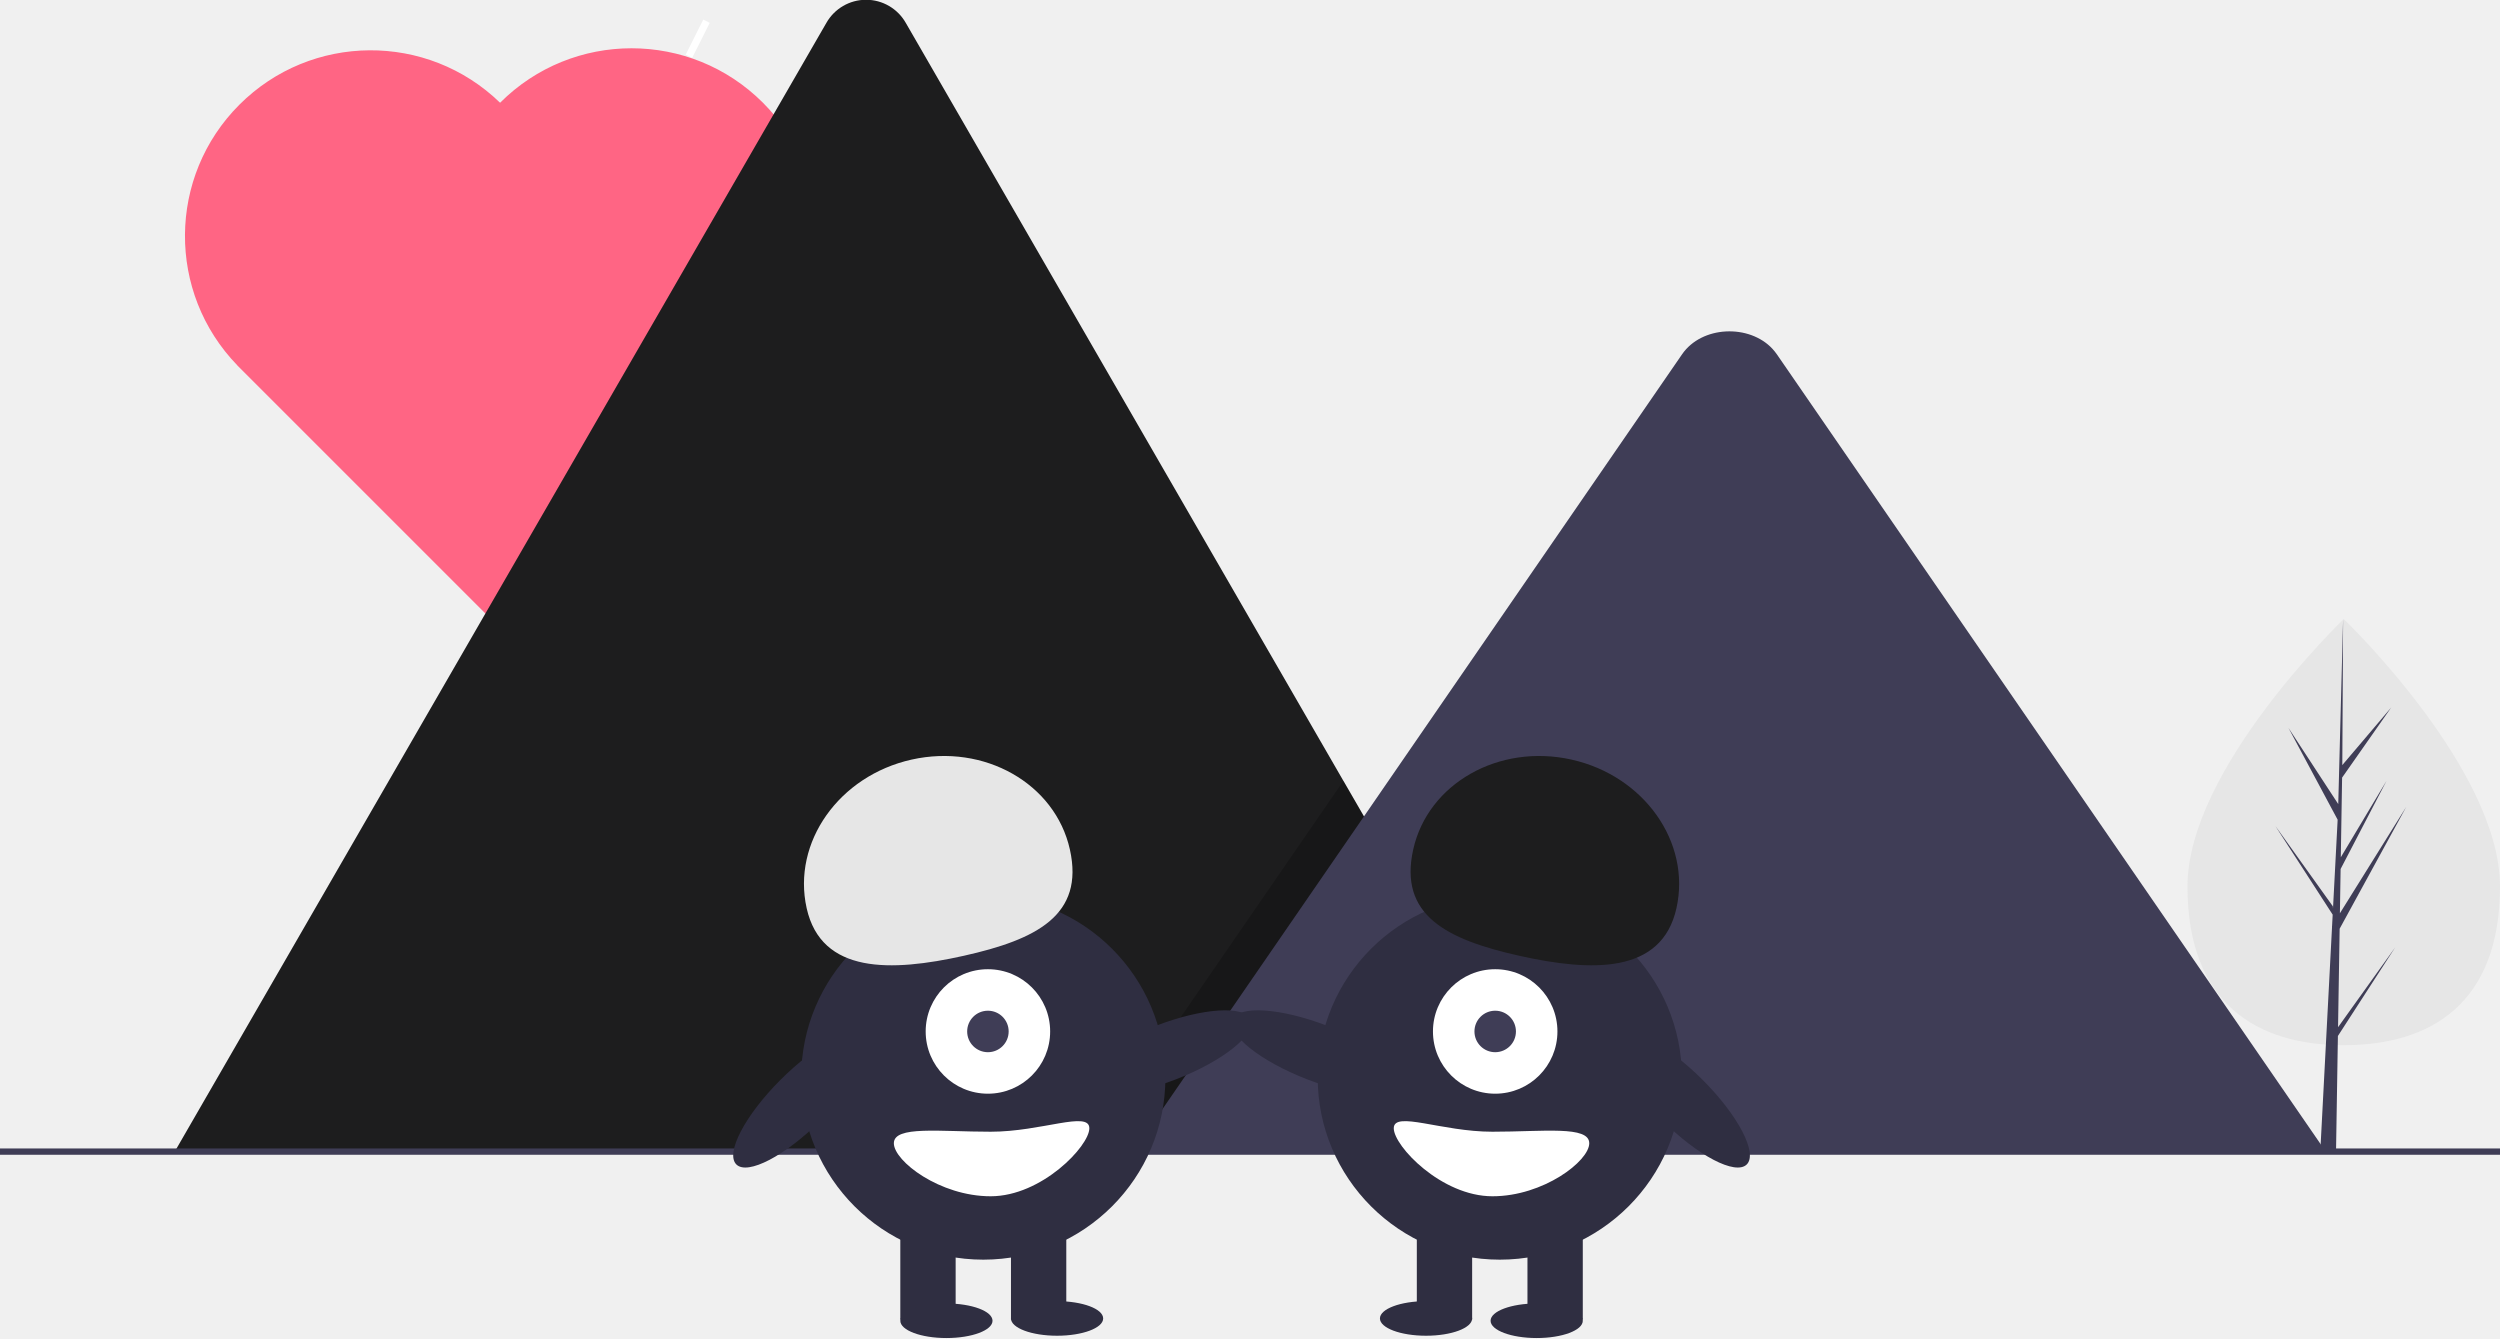
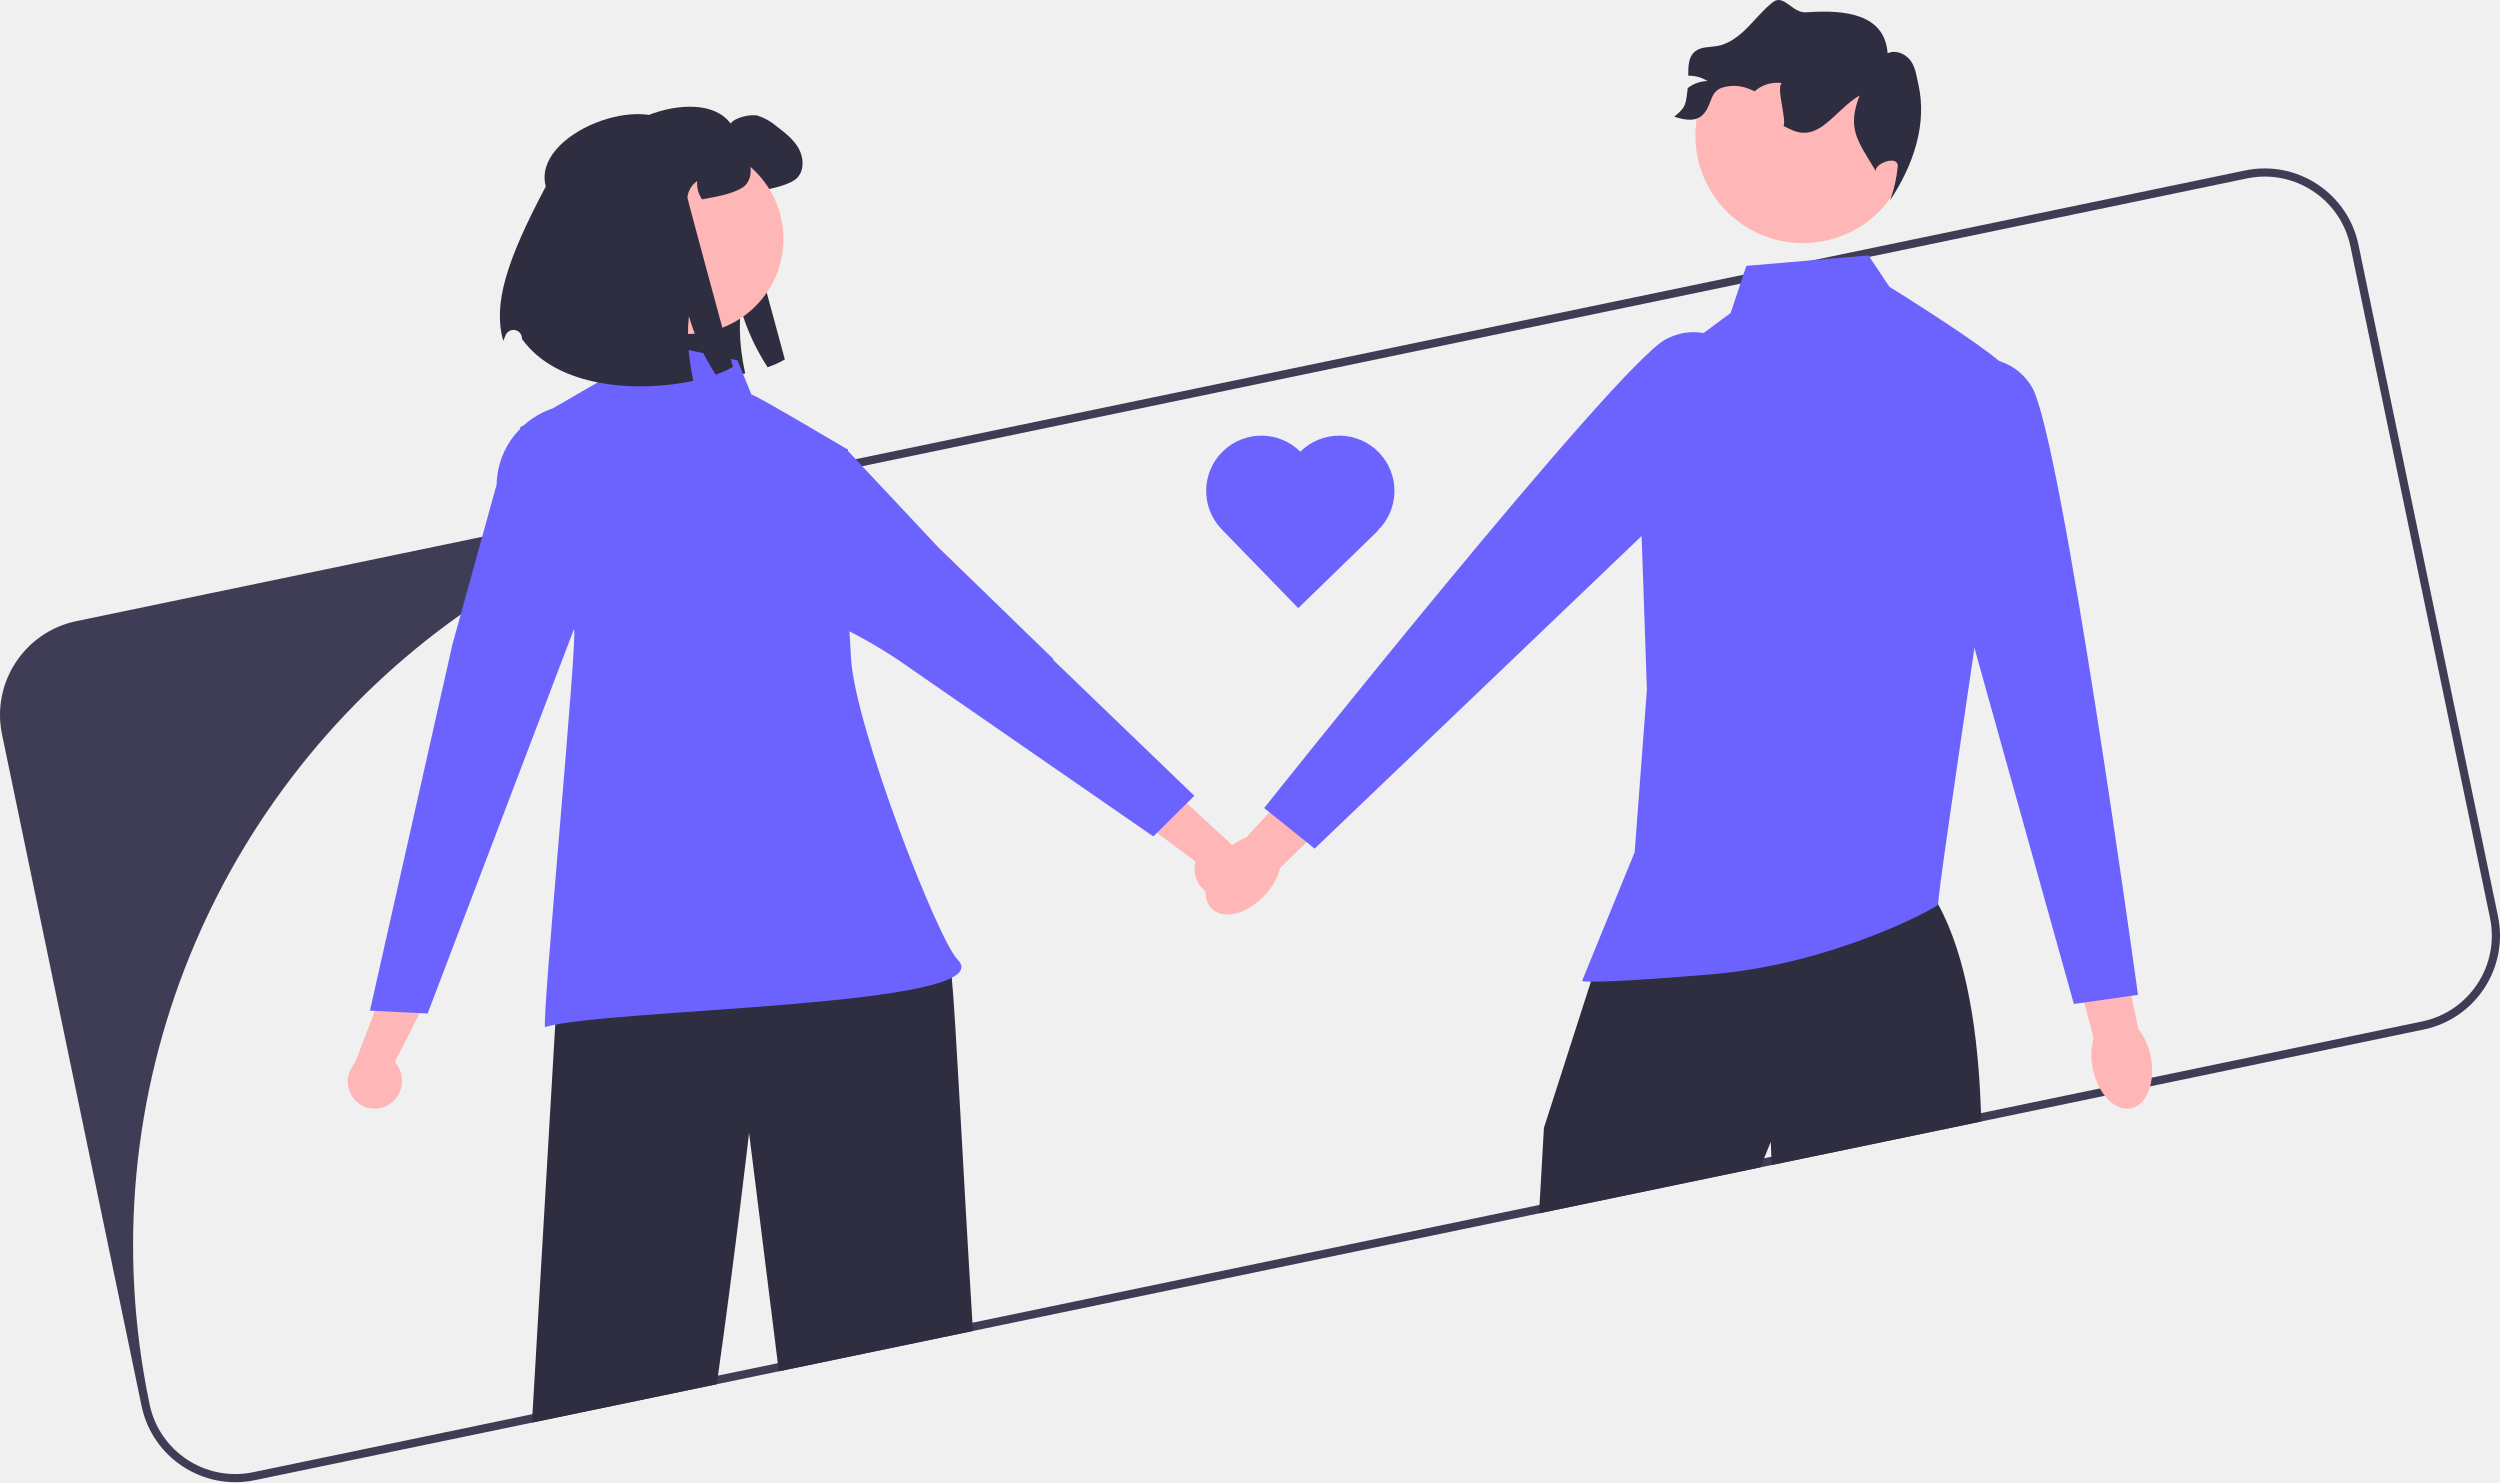
- <svg xmlns="http://www.w3.org/2000/svg" data-name="Layer 1" width="888" height="475.271" viewBox="0 0 888 475.271">
-   <rect x="402.544" y="219.173" width="2.573" height="13.894" transform="translate(-11.71503 -369.4491) rotate(26.64397)" fill="#fff" />
-   <path d="M426.985,248.842a66,66,0,0,0-93.338,0l-.018.018a65.982,65.982,0,0,0-93.302,93.302l-.018.018,93.338,93.338,93.338-93.338A66,66,0,0,0,426.985,248.842Z" transform="translate(-156 -212.3646)" fill="#ff6584" />
-   <path d="M709.43,621.817h-489.679a9.988,9.988,0,0,1-1.83-.145l231.596-401.157a16.216,16.216,0,0,1,28.227,0L633.173,489.723l7.446,12.882Z" transform="translate(-156 -212.3646)" fill="#1d1d1e" />
-   <polygon points="553.43 409.452 386.241 409.452 468.314 290.239 474.22 281.652 477.173 277.358 484.619 290.239 553.43 409.452" opacity="0.2" />
-   <path d="M982.079,621.365H558.547l82.072-119.213,5.906-8.588L753.473,338.207c7.011-10.182,23.879-10.816,32.122-1.92a19.328,19.328,0,0,1,1.54,1.92Z" transform="translate(-156 -212.3646)" fill="#3f3d56" />
-   <rect y="407.933" width="888" height="2.241" fill="#3f3d56" />
-   <ellipse cx="570.057" cy="586.267" rx="32.342" ry="10.153" transform="translate(-329.2885 33.15083) rotate(-21.1763)" fill="#2f2e41" />
-   <circle cx="349.27" cy="382.748" r="64.684" fill="#2f2e41" />
-   <rect x="319.794" y="433.513" width="19.651" height="35.208" fill="#2f2e41" />
-   <rect x="359.095" y="433.513" width="19.651" height="35.208" fill="#2f2e41" />
-   <ellipse cx="336.169" cy="469.13" rx="16.376" ry="6.141" fill="#2f2e41" />
-   <ellipse cx="375.471" cy="468.311" rx="16.376" ry="6.141" fill="#2f2e41" />
-   <circle cx="350.907" cy="366.373" r="22.107" fill="#fff" />
-   <circle cx="350.907" cy="366.373" r="7.369" fill="#3f3d56" />
-   <path d="M442.524,534.959c-5.223-23.391,11.473-47.026,37.291-52.791s50.982,8.524,56.205,31.914-11.888,32.018-37.706,37.782S447.747,558.349,442.524,534.959Z" transform="translate(-156 -212.3646)" fill="#e6e6e6" />
-   <ellipse cx="440.414" cy="603.099" rx="32.342" ry="10.153" transform="translate(-453.4613 275.6989) rotate(-45)" fill="#2f2e41" />
-   <path d="M473.497,618.448c0,6.331,16.301,18.832,34.389,18.832s35.048-17.823,35.048-24.154-16.96,1.228-35.048,1.228S473.497,612.117,473.497,618.448Z" transform="translate(-156 -212.3646)" fill="#fff" />
-   <ellipse cx="623.943" cy="586.267" rx="10.153" ry="32.342" transform="translate(-304.1281 743.9303) rotate(-68.8237)" fill="#2f2e41" />
-   <circle cx="532.73" cy="382.748" r="64.684" fill="#2f2e41" />
-   <rect x="698.556" y="645.877" width="19.651" height="35.208" transform="translate(1260.762 1114.598) rotate(-180)" fill="#2f2e41" />
-   <rect x="659.254" y="645.877" width="19.651" height="35.208" transform="translate(1182.159 1114.598) rotate(-180)" fill="#2f2e41" />
-   <ellipse cx="545.831" cy="469.13" rx="16.376" ry="6.141" fill="#2f2e41" />
-   <ellipse cx="506.529" cy="468.311" rx="16.376" ry="6.141" fill="#2f2e41" />
-   <circle cx="531.093" cy="366.373" r="22.107" fill="#fff" />
-   <circle cx="531.093" cy="366.373" r="7.369" fill="#3f3d56" />
-   <path d="M751.476,534.959c5.223-23.391-11.473-47.026-37.291-52.791s-50.982,8.524-56.205,31.914,11.888,32.018,37.706,37.782S746.253,558.349,751.476,534.959Z" transform="translate(-156 -212.3646)" fill="#1d1d1e" />
-   <ellipse cx="753.586" cy="603.099" rx="10.153" ry="32.342" transform="translate(-361.7354 497.1447) rotate(-45)" fill="#2f2e41" />
-   <path d="M720.503,618.448c0,6.331-16.301,18.832-34.389,18.832s-35.048-17.823-35.048-24.154,16.96,1.228,35.048,1.228S720.503,612.117,720.503,618.448Z" transform="translate(-156 -212.3646)" fill="#fff" />
-   <path d="M1044,527.227c0,41.801-24.85,56.397-55.504,56.397s-55.504-14.595-55.504-56.397,55.504-94.979,55.504-94.979S1044,485.426,1044,527.227Z" transform="translate(-156 -212.3646)" fill="#e6e6e6" />
-   <polygon points="830.474 364.865 831.042 329.881 854.699 286.601 831.131 324.393 831.387 308.663 847.691 277.35 831.454 304.5 831.454 304.5 831.914 276.209 849.373 251.28 831.986 271.76 832.273 219.884 830.469 288.559 830.617 285.726 812.866 258.555 830.332 291.164 828.678 322.761 828.629 321.922 808.166 293.329 828.567 324.885 828.36 328.836 828.323 328.896 828.34 329.22 824.144 409.383 829.751 409.383 830.423 367.977 850.775 336.499 830.474 364.865" fill="#3f3d56" />
+ <svg xmlns="http://www.w3.org/2000/svg" width="609.732" height="361.502" viewBox="0 0 609.732 361.502">
+   <path d="M609.241,223.47l-34.03-163.78c-2.62-12.62-15.01-20.74-27.62-18.12l-105.2,21.86-17.19,3.57-216.51,44.99-91.09,18.93-98.99,20.57c-12.61,2.62-20.74,15.01-18.12,27.62l34.03,163.78c2.62,12.62,15.02,20.74,27.63,18.12l67.59-14.04,45.07-9.37,15.14-3.15,47.35-9.84,138.06-28.68,53.97-11.22,2.77-.57,51.11-10.62,30.14-6.27,11.06-2.3,66.72-13.86c12.61-2.62,20.73-15.01,18.11-27.62Zm-18.52,25.66l-65.91,13.7-12.65,2.63-29.01,6.02-51.13,10.63-1.77,.37-54.77,11.38-138.31,28.74-47.47,9.87-14.59,3.03-45.25,9.4-68.12,14.16c-11.55,2.4-22.86-5.02-25.26-16.57l-.04-.22c-15.76-75.81,16.43-150.44,75.92-192.39,20.46-14.44,44.14-25,70.22-30.42l27.72-5.76,214.17-44.51,31.48-6.54,92.04-19.13c11.55-2.4,22.86,5.02,25.26,16.57l34.04,163.78c2.4,11.55-5.02,22.86-16.57,25.26Z" fill="#3f3d56" />
+   <g>
+     <path d="M145.768,43.666c-3.529-12.867,24.936-23.901,32.41-13.539,1.039-1.473,4.881-2.368,6.643-1.916,1.725,.573,3.319,1.482,4.691,2.675,1.988,1.527,4.049,3.109,5.269,5.305,1.229,2.187,1.419,5.17-.235,7.068-1.311,1.509-5.179,2.485-7.149,2.883-1.374,.28-2.531,.506-3.525,.669-.903-1.301-1.319-2.879-1.175-4.456-1.355,.914-2.23,2.386-2.386,4.013-.027,.334,11.108,41.304,11.108,41.304-1.338,.761-2.745,1.394-4.203,1.889-2.884-4.407-5.092-9.22-6.553-14.28-.336,3.383-.293,6.794,.127,10.168,.223,1.892,.543,3.771,.958,5.631-13.232,2.856-33.133,1.916-41.792-10.231l-.004-.151c-.016-1.141-.954-2.054-2.096-2.038-.842,.012-1.592,.533-1.897,1.317-.21,.536-.403,1-.576,1.369-2.521-9.02,.741-19.459,10.385-37.68Z" fill="#2f2e41" />
+     <path d="M237.301,324.61l-47.35,9.84-.25-1.98-7.01-56.18s-3.55,30.78-7.58,59.21c-.1,.7-.2,1.4-.3,2.1l-45.07,9.37,.12-2.07,5.56-95,4.55-41.42c-.73,8.69,2,0,5-22,6.58-2.09,58.66-3.11,58.66-3.11l27.96,50.06s.19,1.84,.53,5.03v.01c.91,8.47,2.85,48.64,5.05,84.13,.04,.67,.09,1.34,.13,2.01Z" fill="#2f2e41" />
+     <path d="M95.105,269.201c3.044-2.095,3.866-6.232,1.855-9.331-.201-.3-.427-.583-.675-.845l10.802-21.203-8.831-9.267-11.657,30.646c-2.076,2.288-2.349,5.687-.666,8.278,1.988,2.995,6.028,3.812,9.024,1.824h0c.05-.033,.099-.067,.148-.101Z" fill="#ffb6b6" />
+     <path d="M297.194,218.708c-3.658-.521-6.236-3.859-5.816-7.529,.047-.358,.123-.712,.228-1.057l-19.112-14.177,3.782-12.229,24.082,22.251c2.877,1.124,4.636,4.047,4.281,7.116-.447,3.567-3.701,6.097-7.268,5.651-.059-.007-.118-.016-.177-.025Z" fill="#ffb6b6" />
+     <circle cx="167.886" cy="58.268" r="23.183" fill="#ffb6b6" />
+     <path d="M389.671,239.03l-.17,.22s.66-3.4,.17-.22Z" fill="#2f2e41" />
+     <circle cx="439.729" cy="33.053" r="26.238" fill="#ffb6b6" />
+     <path d="M408.314,28.463c2.829,.878,5.556,1.396,7.395-.924s1.359-4.973,4.095-6.092c2.288-.767,4.781-.652,6.989,.324,.398,.148,.786,.314,1.165,.481,.213-.185,.425-.36,.656-.527,1.739-1.237,3.886-1.76,6-1.461-1.544,.746,1.185,8.959,.367,10.467,.758,.379,1.525,.758,2.302,1.082,6.616,2.707,10.121-4.862,16.254-8.535-3.032,7.987-.675,10.834,3.772,18.128l.176,.425c-.444-1.913,5.371-4.123,5.371-1.35-.255,2.841-.877,5.638-1.849,8.32,5.704-8.588,9.069-18.636,6.859-28.278-.471-2.024-.684-4.197-1.969-5.842-1.285-1.636-3.651-2.598-5.519-1.673-.707-9.581-10.263-10.709-19.845-10.001-3.405,.251-5.446-4.567-8.147-2.478-2.311,1.784-4.132,4.123-6.194,6.203s-4.502,3.975-7.386,4.493c-1.83,.324-3.892,.129-5.352,1.285-1.692,1.34-1.71,3.698-1.701,5.963,1.655-.047,3.287,.4,4.687,1.285-1.713,.043-3.37,.625-4.733,1.664-.026,.016-.051,.035-.074,.055-.499,3.809-.296,4.613-3.319,6.989Z" fill="#2f2e41" />
+     <path d="M256.704,160.797h.278l-28.16-27.329-22.005-23.476c.007-.246,.012-.386,.012-.386l-.671-.317s-22.13-13.136-22.886-13.063l-3.397-8.322-28.416-6.028-5.642,11.357-11.017,6.378c-2.549,.853-4.898,2.213-6.907,3.999l-1.076,.623,.08,.327c-3.604,3.622-5.671,8.496-5.77,13.604l-10.914,39.49-.01,.142h0l-19.974,88.694,14.065,.698,35.673-93.708c1.196-.269-8.079,97.325-7,97,15.113-4.554,112.141-4.901,100.566-16.476-4.746-4.746-24.825-56.272-25.964-73.208h-0c-.152-2.26-.283-4.541-.394-6.82,3.952,2.024,7.789,4.264,11.495,6.709l.161,.111h0l-.001,0,62.456,43.206,9.999-9.916-34.581-33.29Z" fill="#6c63ff" />
+     <path d="M133.115,45.473c-3.529-12.867,24.936-23.901,32.41-13.539,1.039-1.473,4.881-2.368,6.643-1.916,1.725,.573,3.319,1.482,4.691,2.675,1.988,1.527,4.049,3.109,5.269,5.305,1.229,2.187,1.419,5.17-.235,7.068-1.311,1.509-5.179,2.485-7.149,2.883-1.374,.28-2.531,.506-3.525,.669-.903-1.301-1.319-2.879-1.175-4.456-1.355,.914-2.23,2.386-2.386,4.013-.027,.334,11.108,41.304,11.108,41.304-1.338,.761-2.745,1.394-4.203,1.889-2.884-4.407-5.092-9.22-6.553-14.28-.336,3.383-.293,6.794,.127,10.168,.223,1.892,.543,3.771,.958,5.631-13.232,2.856-33.133,1.916-41.792-10.231l-.004-.151c-.016-1.141-.954-2.054-2.096-2.038-.842,.012-1.592,.533-1.897,1.317-.21,.536-.403,1-.576,1.369-2.522-9.02,.741-19.459,10.385-37.68Z" fill="#2f2e41" />
+     <path d="M317.234,110.063h0c-.034,.033-.065,.067-.098,.1-5.212-5.172-13.606-5.218-18.874-.102h0c-5.287,5.135-5.465,13.566-.401,18.921l-.003,.003,.126,.13h0l18.649,19.202,19.332-18.775-.054-.055c.032-.031,.066-.06,.099-.091h0c5.338-5.185,5.463-13.715,.278-19.054h0c-5.185-5.338-13.715-5.463-19.054-.278Z" fill="#6c63ff" />
+     <path d="M483.211,273.52l-51.11,10.62-.08-2.03-.14-3.63-1.63,4-.92,2.23-53.97,11.22,.12-2.07,1.07-18.78,11.46-35.67,3.86-12,80.86-6.8c0,.01,.01,.01,.01,.02,7.06,12.89,9.8,31.86,10.41,50.85,.03,.68,.05,1.36,.06,2.04Z" fill="#2f2e41" />
+     <path d="M425.919,64.844l29.791-2.553,5.107,7.66s28.939,17.874,29.791,21.279-18.725,129.376-17.874,129.376-24.684,14.47-55.325,17.023-31.563,1.632-31.563,1.632l12.838-31.422,2.979-39.579-2.553-74.902,22.981-17.023,3.83-11.491Z" fill="#6c63ff" />
+     <g>
+       <path d="M510.405,260.588c-.532-2.689-.413-5.275,.217-7.399l-6.69-25.296,12.13-2.831,5.48,25.965c1.392,1.723,2.487,4.069,3.02,6.758,1.216,6.143-.967,11.751-4.876,12.525-3.909,.774-8.064-3.578-9.281-9.722h0Z" fill="#ffb6b6" />
+       <path d="M473.199,88.972s15.187-6.254,22.334,5.36c7.147,11.614,25.908,148.3,25.908,148.3l-15.634,2.233-30.821-110.332-1.787-45.562Z" fill="#6c63ff" />
+     </g>
+     <g>
+       <path d="M308.653,218.148c1.83-2.041,3.047-4.326,3.589-6.474l18.66-18.343-8.988-8.624-17.961,19.535c-2.076,.772-4.215,2.23-6.045,4.271-4.18,4.663-5.164,10.599-2.197,13.259,2.967,2.66,8.761,1.037,12.942-3.626h0Z" fill="#ffb6b6" />
+       <path d="M428.214,89.533s-9.871-13.127-21.943-6.785c-12.072,6.342-97.948,114.326-97.948,114.326l12.306,9.898,82.801-79.165,24.783-38.274Z" fill="#6c63ff" />
+     </g>
+   </g>
</svg>
